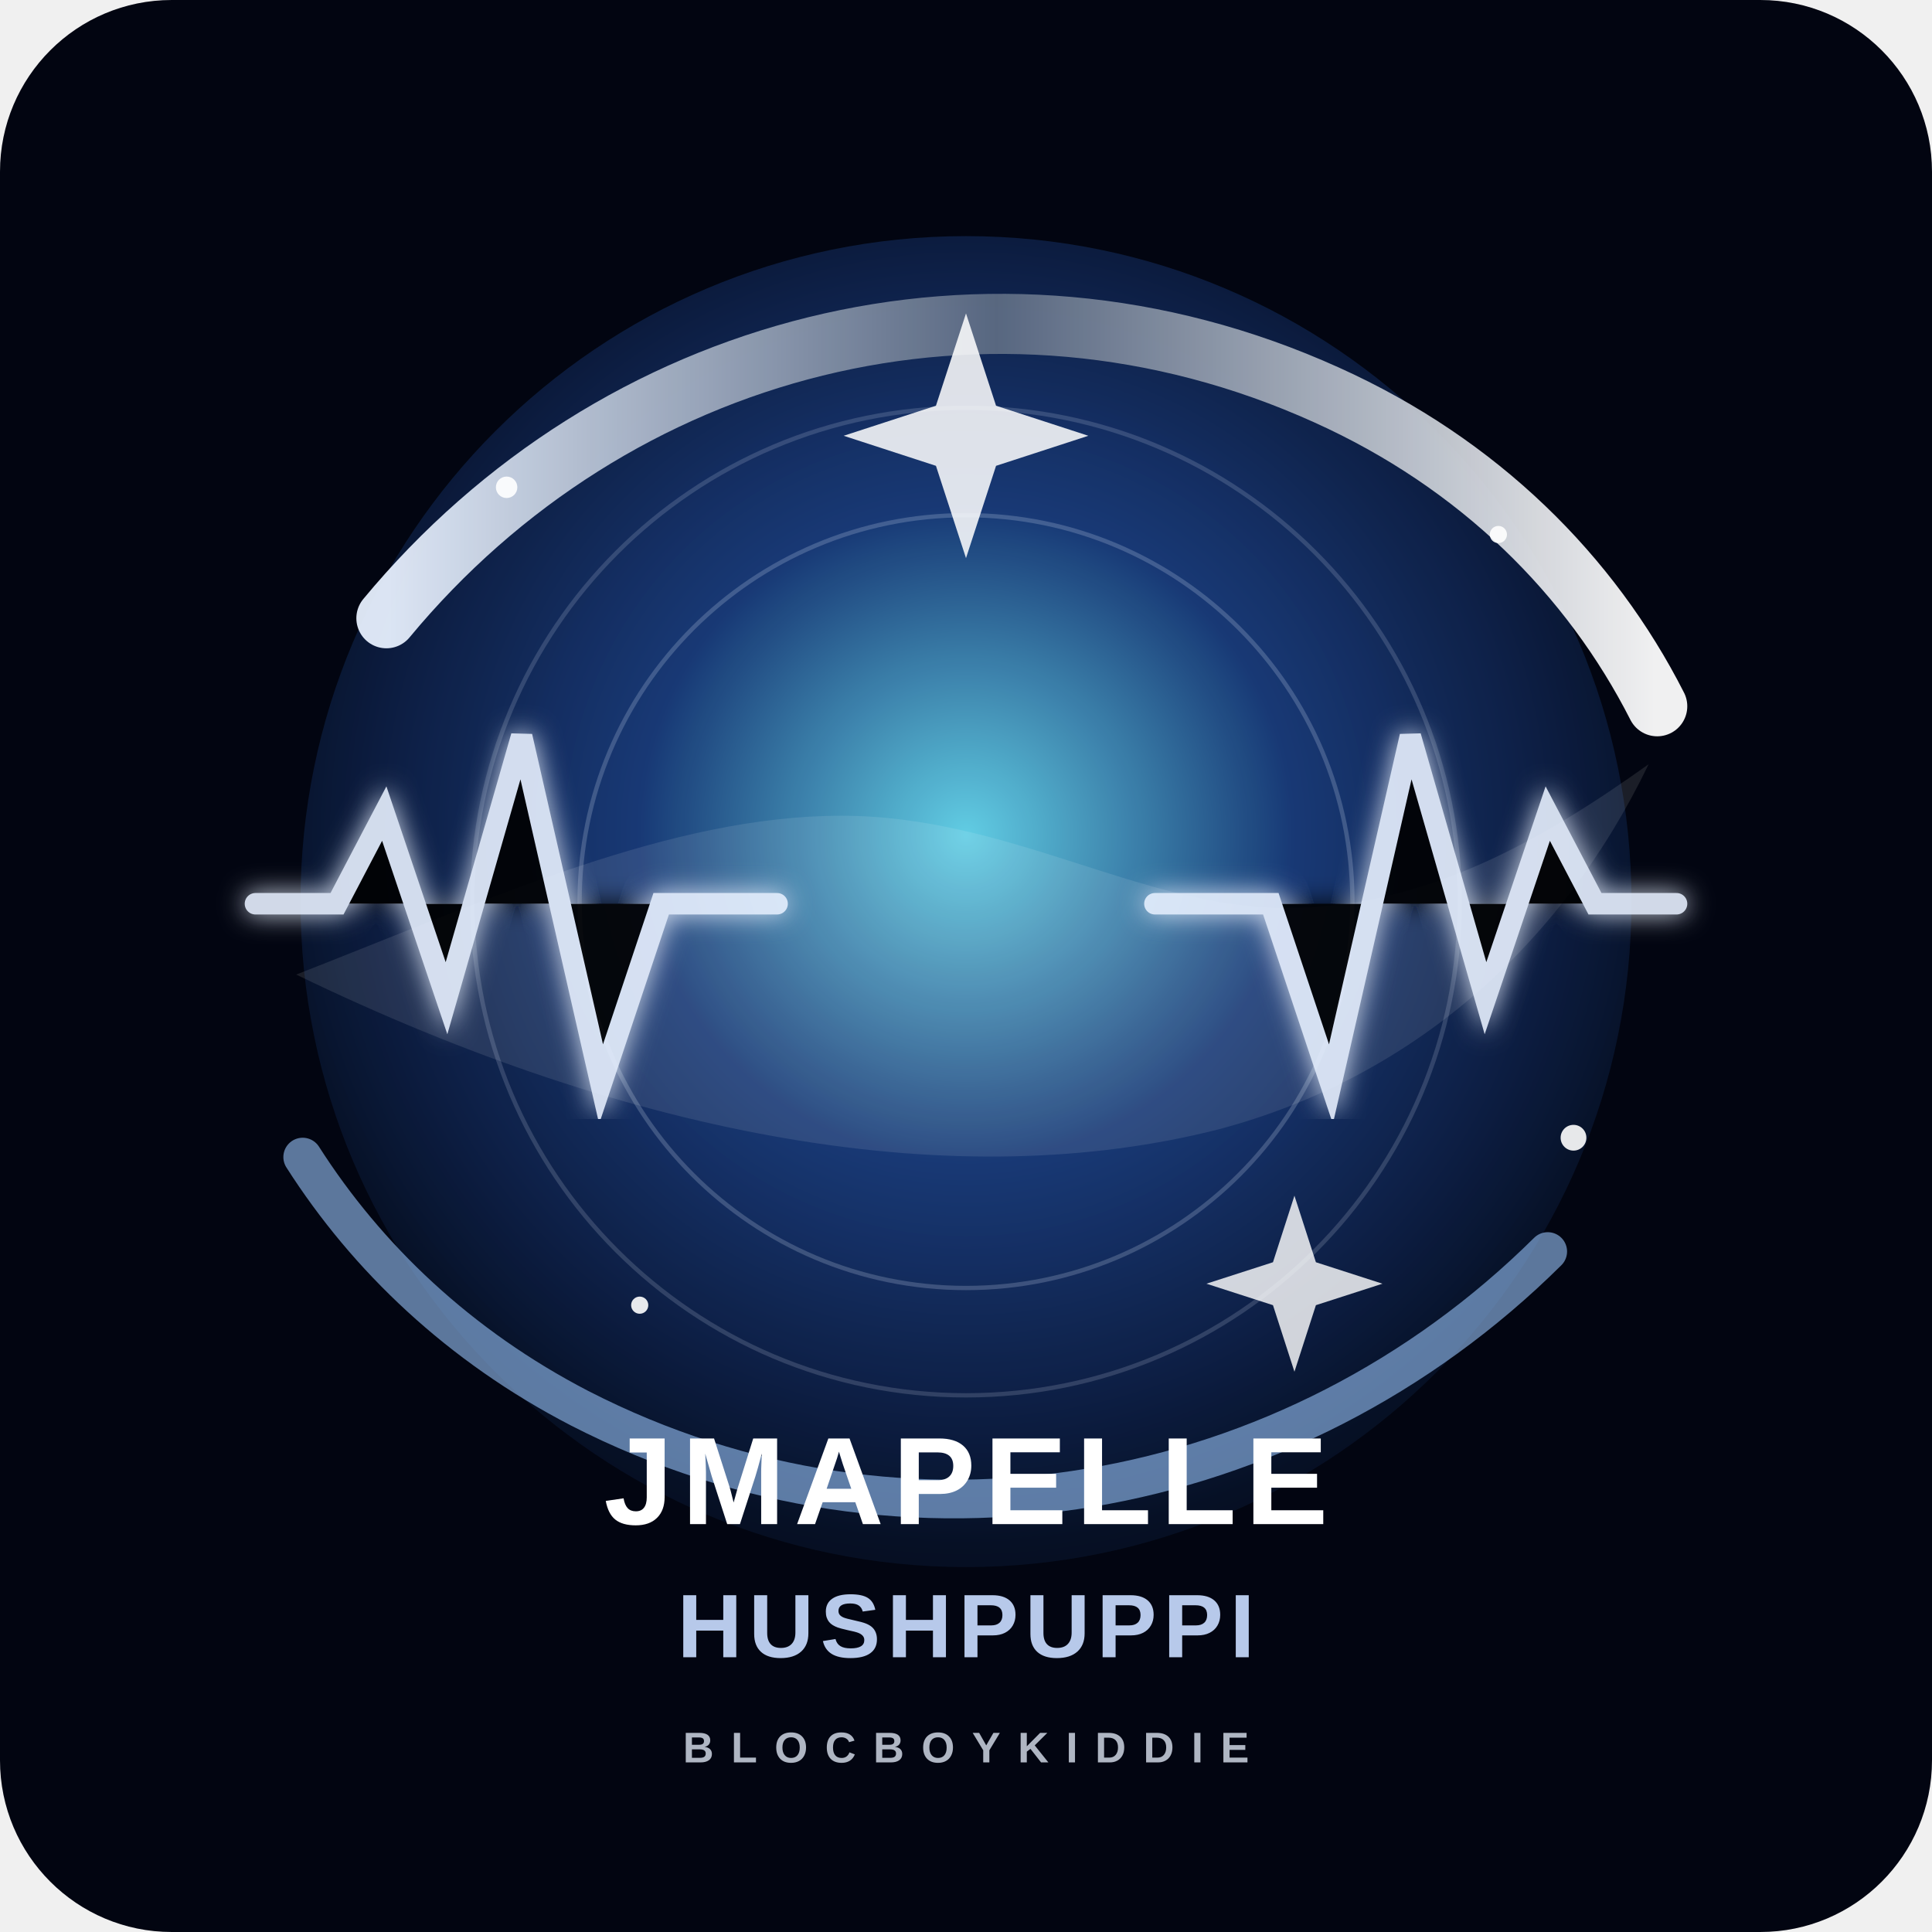
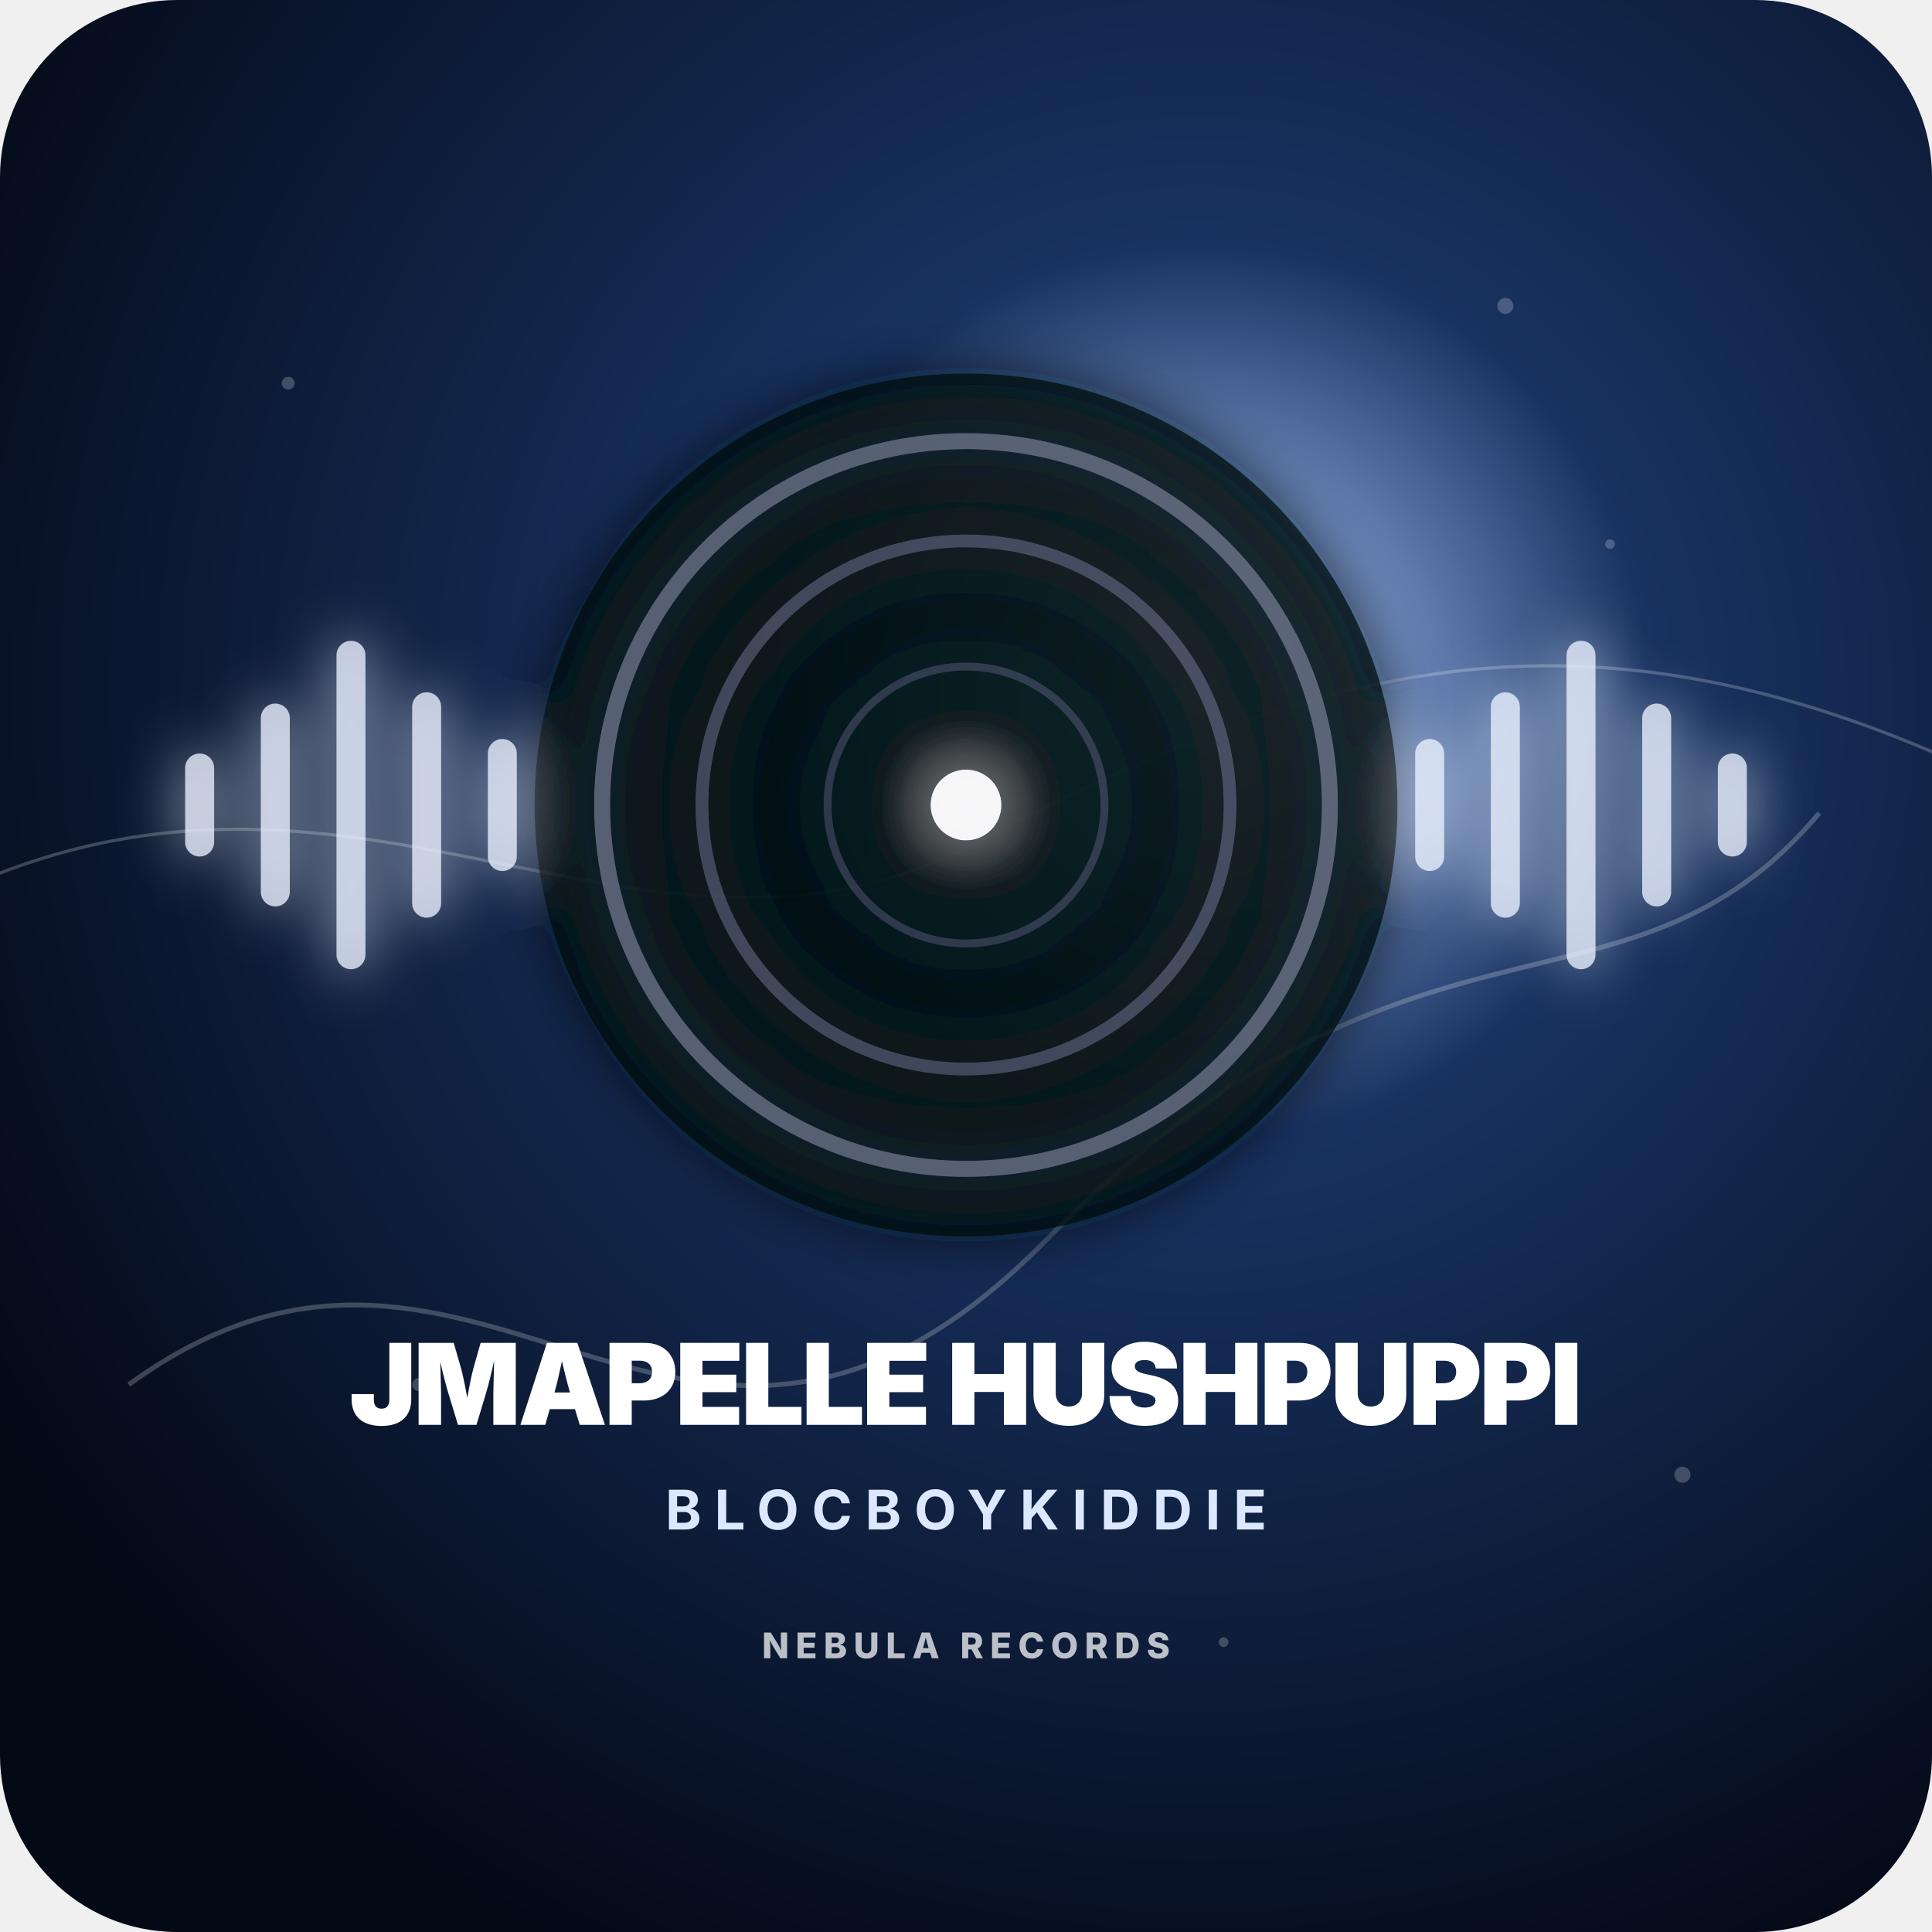
- <svg xmlns="http://www.w3.org/2000/svg" viewBox="0 0 900 900" role="img" aria-label="Jmapelle_hushpuppi cover artwork">
+ <svg xmlns="http://www.w3.org/2000/svg" width="1200" height="1200" viewBox="0 0 1200 1200" role="img" aria-label="JMAPELLE HUSHPUPPI cover art">
  <defs>
-     <radialGradient id="g" cx="50%" cy="45%" r="70%">
-       <stop offset="0%" stop-color="#6ee7ff" stop-opacity=".9" />
-       <stop offset="35%" stop-color="#1b3f82" stop-opacity=".9" />
-       <stop offset="76%" stop-color="#061026" />
-       <stop offset="100%" stop-color="#020511" />
+     <radialGradient id="bg" cx="62%" cy="36%" r="72%">
+       <stop offset="0" stop-color="#a8c8ff" stop-opacity="0.95" />
+       <stop offset="0.32" stop-color="#183261" />
+       <stop offset="1" stop-color="#040916" />
    </radialGradient>
-     <linearGradient id="silver" x1="0" x2="1">
-       <stop offset="0" stop-color="#e8f1ff" />
-       <stop offset=".48" stop-color="#5c6b83" />
-       <stop offset="1" stop-color="#ffffff" />
+     <linearGradient id="line" x1="0" x2="1">
+       <stop offset="0" stop-color="#ffffff" stop-opacity="0" />
+       <stop offset="0.5" stop-color="#ffffff" stop-opacity="0.95" />
+       <stop offset="1" stop-color="#ffffff" stop-opacity="0" />
    </linearGradient>
-     <filter id="glow">
-       <feGaussianBlur stdDeviation="6" result="b" />
+     <filter id="glow" x="-40%" y="-40%" width="180%" height="180%">
+       <feGaussianBlur stdDeviation="18" result="blur" />
      <feMerge>
-         <feMergeNode in="b" />
+         <feMergeNode in="blur" />
        <feMergeNode in="SourceGraphic" />
      </feMerge>
    </filter>
  </defs>
-   <rect width="900" height="900" rx="80" fill="#020511" />
-   <circle cx="450" cy="420" r="310" fill="url(#g)" opacity=".98" />
-   <circle cx="450" cy="420" r="230" fill="none" stroke="#e8f1ff" stroke-opacity=".16" stroke-width="2" />
-   <circle cx="450" cy="420" r="180" fill="none" stroke="#e8f1ff" stroke-opacity=".20" stroke-width="2" />
-   <path d="M138 454c92-36 175-74 254-74 78 0 140 43 207 43 65 0 120-32 169-67-41 85-110 146-200 170-121 31-271 5-430-72z" fill="#ffffff" opacity=".10" />
-   <path d="M180 288c106-128 281-175 438-104 71 32 123 84 154 145" fill="none" stroke="url(#silver)" stroke-width="28" stroke-linecap="round" opacity=".94" />
-   <path d="M721 583c-119 118-299 151-451 73-56-29-99-70-129-117" fill="none" stroke="#8cb4e6" stroke-width="18" stroke-linecap="round" opacity=".65" />
-   <g opacity=".9" stroke="#e8f1ff" stroke-width="10" stroke-linecap="round" filter="url(#glow)">
-     <path d="M119 421h38l22-42 29 86 35-122 37 162 28-84h54" />
-     <path d="M538 421h54l28 84 37-162 35 122 29-86 22 42h38" />
+   <rect width="1200" height="1200" rx="110" fill="url(#bg)" />
+   <g opacity="0.22">
+     <circle cx="935" cy="190" r="5" fill="#fff" />
+     <circle cx="1000" cy="338" r="3" fill="#fff" />
+     <circle cx="179" cy="238" r="4" fill="#fff" />
+     <circle cx="260" cy="860" r="4" fill="#fff" />
+     <circle cx="1045" cy="916" r="5" fill="#fff" />
+     <circle cx="760" cy="1020" r="3" fill="#fff" />
+     <path d="M80 860 C300 700, 424 1000, 650 770 S1010 648, 1130 505" stroke="#fff" stroke-width="3" fill="none" />
+     <path d="M-40 560 C220 430, 396 635, 610 522 S990 365, 1240 485" stroke="#fff" stroke-width="2" fill="none" />
  </g>
-   <g fill="#fff" opacity=".9">
-     <circle cx="236" cy="227" r="5" />
-     <circle cx="698" cy="249" r="4" />
-     <circle cx="733" cy="530" r="6" />
-     <circle cx="298" cy="608" r="4" />
-     <path d="M450 146l14 43 43 14-43 14-14 43-14-43-43-14 43-14z" opacity=".95" />
-     <path d="M603 557l10 31 31 10-31 10-10 31-10-31-31-10 31-10z" opacity=".9" />
+   <g transform="translate(600 500)" filter="url(#glow)">
+     <circle r="268" fill="#030916" opacity="0.72" />
+     <circle r="226" fill="none" stroke="#dce8ff" stroke-opacity="0.35" stroke-width="10" />
+     <circle r="164" fill="none" stroke="#dce8ff" stroke-opacity="0.25" stroke-width="8" />
+     <circle r="86" fill="none" stroke="#dce8ff" stroke-opacity="0.18" stroke-width="5" />
+     <circle r="22" fill="#fff" opacity="0.96" />
+     <path d="M-415 16 h830" stroke="url(#line)" stroke-width="5" stroke-linecap="round" opacity="0.85" />
+     <g fill="#eaf1ff" opacity="0.78">
+       <rect x="-485" y="-32" width="18" height="64" rx="9" />
+       <rect x="-438" y="-63" width="18" height="126" rx="9" />
+       <rect x="-391" y="-102" width="18" height="204" rx="9" />
+       <rect x="-344" y="-70" width="18" height="140" rx="9" />
+       <rect x="-297" y="-41" width="18" height="82" rx="9" />
+       <rect x="467" y="-32" width="18" height="64" rx="9" />
+       <rect x="420" y="-63" width="18" height="126" rx="9" />
+       <rect x="373" y="-102" width="18" height="204" rx="9" />
+       <rect x="326" y="-70" width="18" height="140" rx="9" />
+       <rect x="279" y="-41" width="18" height="82" rx="9" />
+     </g>
  </g>
-   <text x="450" y="710" text-anchor="middle" font-family="Arial, Helvetica, sans-serif" font-weight="900" font-size="58" fill="#ffffff" letter-spacing="4">JMAPELLE</text>
-   <text x="450" y="772" text-anchor="middle" font-family="Arial, Helvetica, sans-serif" font-weight="800" font-size="42" fill="#b7c9ea" letter-spacing="3">HUSHPUPPI</text>
-   <text x="450" y="821" text-anchor="middle" font-family="Arial, Helvetica, sans-serif" font-weight="700" font-size="20" fill="#e8f1ff" opacity=".75" letter-spacing="8">BLOCBOYKIDDIE</text>
+   <text x="600" y="885" text-anchor="middle" fill="#ffffff" font-size="70" font-family="Inter, Arial, sans-serif" font-weight="900" letter-spacing="-2">JMAPELLE HUSHPUPPI</text>
+   <text x="600" y="950" text-anchor="middle" fill="#dce8ff" font-size="34" font-family="Inter, Arial, sans-serif" font-weight="700" letter-spacing="8">BLOCBOYKIDDIE</text>
+   <text x="600" y="1030" text-anchor="middle" fill="#ffffff" opacity="0.72" font-size="22" font-family="Inter, Arial, sans-serif" font-weight="800" letter-spacing="4">NEBULA RECORDS</text>
</svg>
